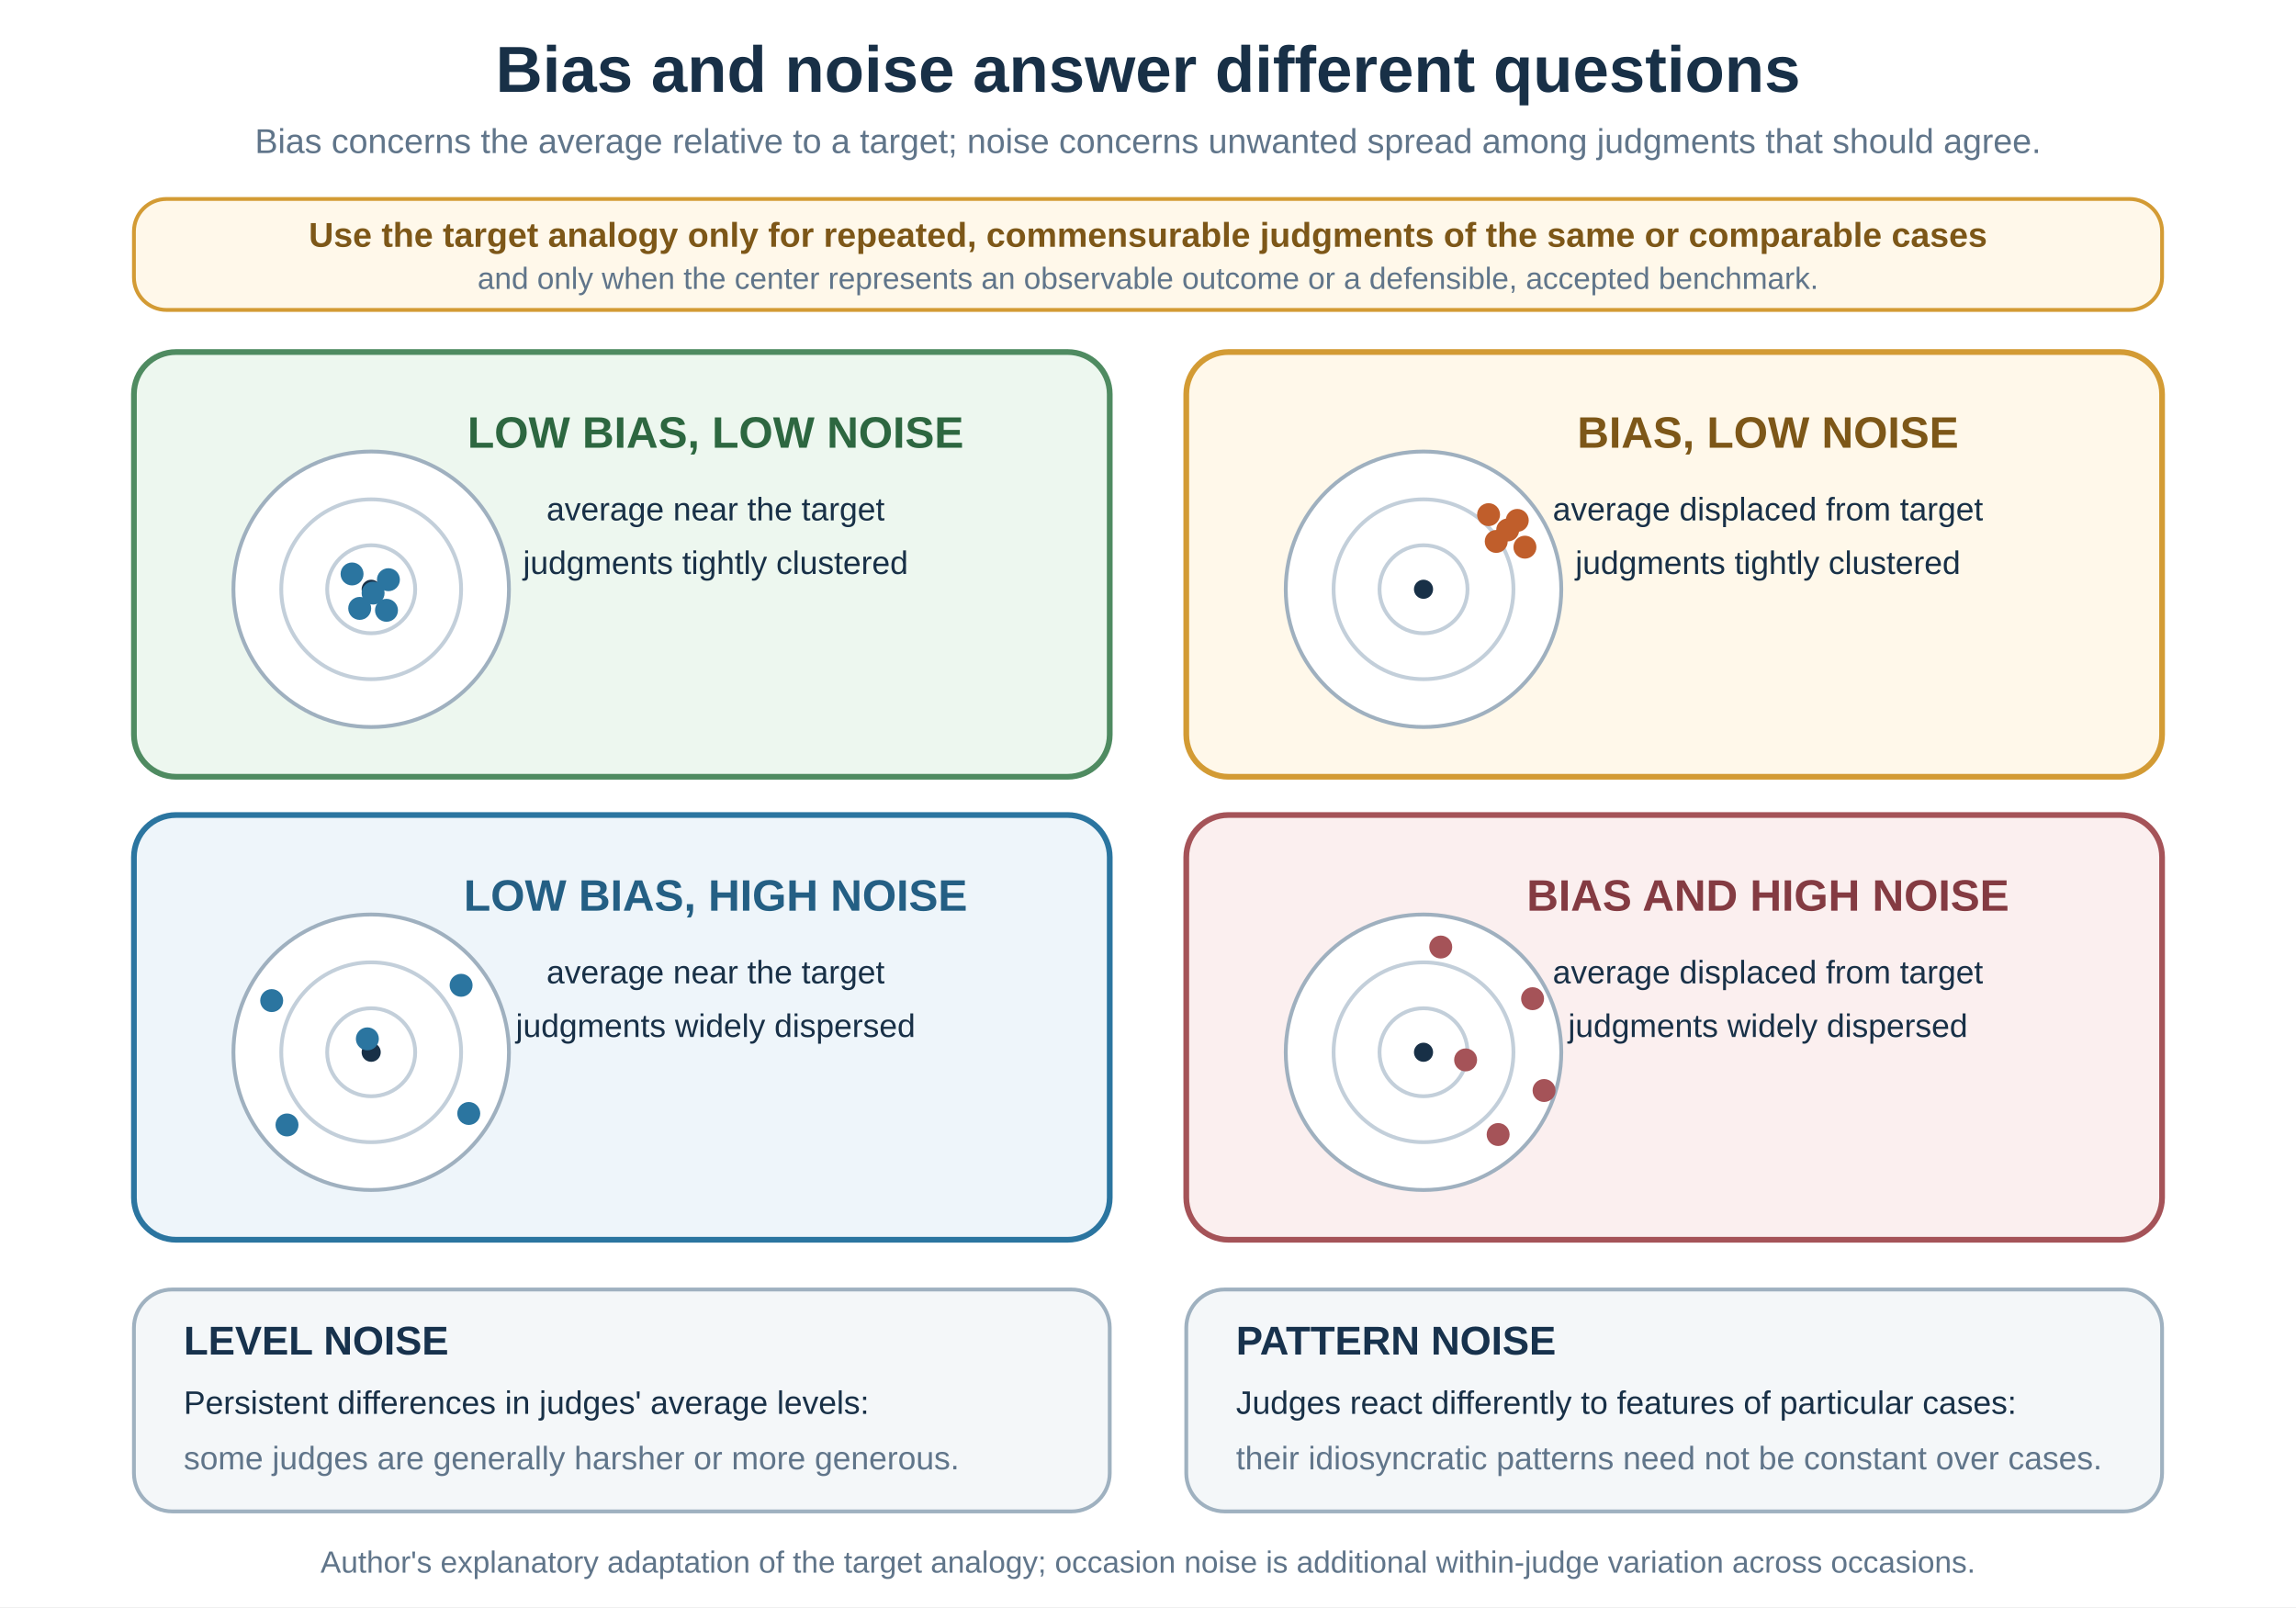
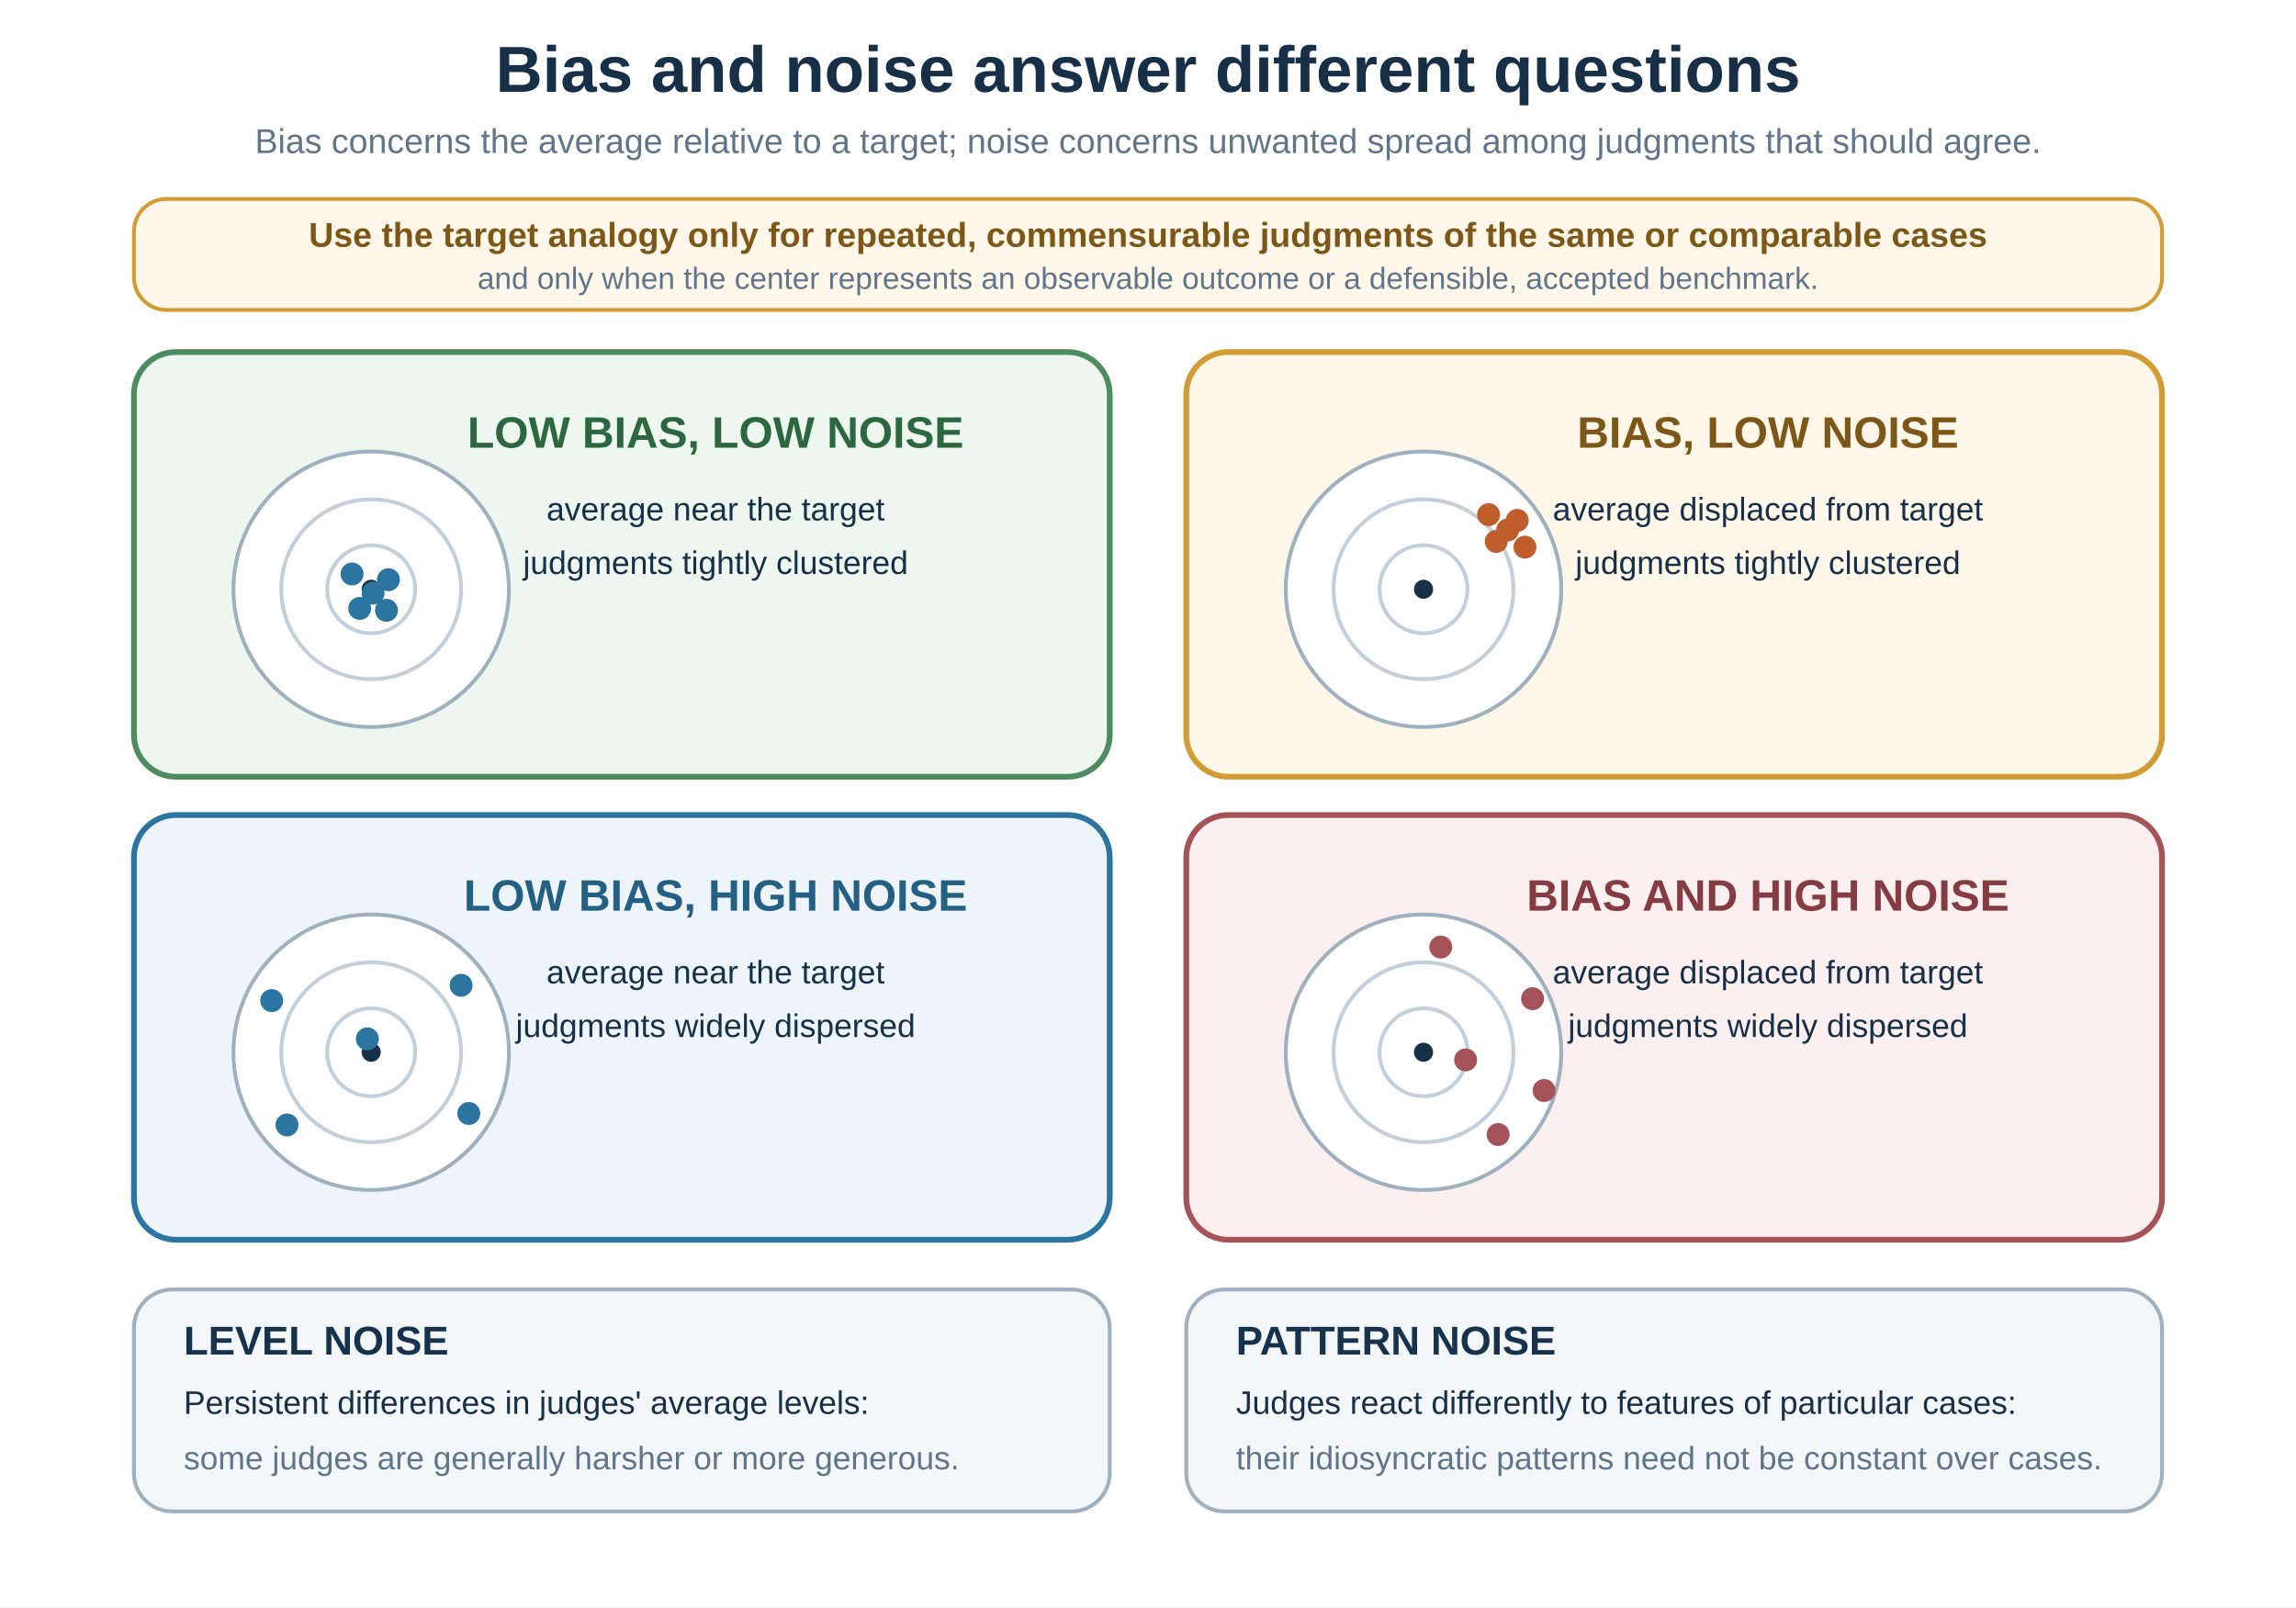
<svg xmlns="http://www.w3.org/2000/svg" width="1200" height="840" viewBox="0 0 1200 840" role="img" aria-labelledby="bias-title bias-desc">
  <rect width="1200" height="840" fill="#ffffff" />
  <text x="600" y="48" text-anchor="middle" font-family="Arial, Helvetica, sans-serif" font-size="34" font-weight="700" fill="#183047">Bias and noise answer different questions</text>
  <text x="600" y="80" text-anchor="middle" font-family="Arial, Helvetica, sans-serif" font-size="18" fill="#60758a">Bias concerns the average relative to a target; noise concerns unwanted spread among judgments that should agree.</text>
  <rect x="70" y="104" width="1060" height="58" rx="17" fill="#fff8ea" stroke="#d39b34" stroke-width="2" />
  <text x="600" y="129" text-anchor="middle" font-family="Arial, Helvetica, sans-serif" font-size="18" font-weight="700" fill="#7d5718">Use the target analogy only for repeated, commensurable judgments of the same or comparable cases</text>
  <text x="600" y="151" text-anchor="middle" font-family="Arial, Helvetica, sans-serif" font-size="16" fill="#60758a">and only when the center represents an observable outcome or a defensible, accepted benchmark.</text>
  <g font-family="Arial, Helvetica, sans-serif">
    <g transform="translate(70,184)">
      <rect width="510" height="222" rx="22" fill="#edf7ef" stroke="#4f8b61" stroke-width="3" />
      <text x="304" y="50" text-anchor="middle" font-size="23" font-weight="700" fill="#2d6740">LOW BIAS, LOW NOISE</text>
      <text x="304" y="88" text-anchor="middle" font-size="17" fill="#183047">average near the target</text>
      <text x="304" y="116" text-anchor="middle" font-size="17" fill="#183047">judgments tightly clustered</text>
      <g transform="translate(124,124)">
        <circle r="72" fill="#ffffff" stroke="#9fb0bf" stroke-width="2" />
        <circle r="47" fill="none" stroke="#c3cfda" stroke-width="2" />
        <circle r="23" fill="none" stroke="#c3cfda" stroke-width="2" />
        <circle r="5" fill="#183047" />
        <g fill="#2b75a0">
          <circle cx="-10" cy="-8" r="6" />
          <circle cx="9" cy="-5" r="6" />
          <circle cx="-6" cy="10" r="6" />
          <circle cx="8" cy="11" r="6" />
          <circle cx="1" cy="2" r="6" />
        </g>
      </g>
    </g>
    <g transform="translate(620,184)">
      <rect width="510" height="222" rx="22" fill="#fff8ea" stroke="#d39b34" stroke-width="3" />
      <text x="304" y="50" text-anchor="middle" font-size="23" font-weight="700" fill="#7d5718">BIAS, LOW NOISE</text>
      <text x="304" y="88" text-anchor="middle" font-size="17" fill="#183047">average displaced from target</text>
      <text x="304" y="116" text-anchor="middle" font-size="17" fill="#183047">judgments tightly clustered</text>
      <g transform="translate(124,124)">
        <circle r="72" fill="#ffffff" stroke="#9fb0bf" stroke-width="2" />
        <circle r="47" fill="none" stroke="#c3cfda" stroke-width="2" />
        <circle r="23" fill="none" stroke="#c3cfda" stroke-width="2" />
        <circle r="5" fill="#183047" />
        <g fill="#c05e2b">
          <circle cx="34" cy="-39" r="6" />
          <circle cx="49" cy="-36" r="6" />
          <circle cx="38" cy="-25" r="6" />
          <circle cx="53" cy="-22" r="6" />
          <circle cx="44" cy="-31" r="6" />
        </g>
      </g>
    </g>
    <g transform="translate(70,426)">
      <rect width="510" height="222" rx="22" fill="#eef5fa" stroke="#2b75a0" stroke-width="3" />
      <text x="304" y="50" text-anchor="middle" font-size="23" font-weight="700" fill="#245f84">LOW BIAS, HIGH NOISE</text>
      <text x="304" y="88" text-anchor="middle" font-size="17" fill="#183047">average near the target</text>
      <text x="304" y="116" text-anchor="middle" font-size="17" fill="#183047">judgments widely dispersed</text>
      <g transform="translate(124,124)">
        <circle r="72" fill="#ffffff" stroke="#9fb0bf" stroke-width="2" />
        <circle r="47" fill="none" stroke="#c3cfda" stroke-width="2" />
        <circle r="23" fill="none" stroke="#c3cfda" stroke-width="2" />
        <circle r="5" fill="#183047" />
        <g fill="#2b75a0">
          <circle cx="-52" cy="-27" r="6" />
          <circle cx="47" cy="-35" r="6" />
          <circle cx="-44" cy="38" r="6" />
          <circle cx="51" cy="32" r="6" />
          <circle cx="-2" cy="-7" r="6" />
        </g>
      </g>
    </g>
    <g transform="translate(620,426)">
      <rect width="510" height="222" rx="22" fill="#fbefef" stroke="#a55358" stroke-width="3" />
      <text x="304" y="50" text-anchor="middle" font-size="23" font-weight="700" fill="#843b42">BIAS AND HIGH NOISE</text>
      <text x="304" y="88" text-anchor="middle" font-size="17" fill="#183047">average displaced from target</text>
      <text x="304" y="116" text-anchor="middle" font-size="17" fill="#183047">judgments widely dispersed</text>
      <g transform="translate(124,124)">
        <circle r="72" fill="#ffffff" stroke="#9fb0bf" stroke-width="2" />
        <circle r="47" fill="none" stroke="#c3cfda" stroke-width="2" />
        <circle r="23" fill="none" stroke="#c3cfda" stroke-width="2" />
        <circle r="5" fill="#183047" />
        <g fill="#a55358">
          <circle cx="9" cy="-55" r="6" />
          <circle cx="57" cy="-28" r="6" />
          <circle cx="22" cy="4" r="6" />
          <circle cx="63" cy="20" r="6" />
          <circle cx="39" cy="43" r="6" />
        </g>
      </g>
    </g>
  </g>
  <g font-family="Arial, Helvetica, sans-serif">
    <rect x="70" y="674" width="510" height="116" rx="20" fill="#f4f7f9" stroke="#9fb1c0" stroke-width="2" />
    <text x="96" y="708" font-size="21" font-weight="700" fill="#17324d">LEVEL NOISE</text>
    <text x="96" y="739" font-size="17" fill="#183047">Persistent differences in judges' average levels:</text>
    <text x="96" y="768" font-size="17" fill="#60758a">some judges are generally harsher or more generous.</text>
    <rect x="620" y="674" width="510" height="116" rx="20" fill="#f4f7f9" stroke="#9fb1c0" stroke-width="2" />
    <text x="646" y="708" font-size="21" font-weight="700" fill="#17324d">PATTERN NOISE</text>
    <text x="646" y="739" font-size="17" fill="#183047">Judges react differently to features of particular cases:</text>
    <text x="646" y="768" font-size="17" fill="#60758a">their idiosyncratic patterns need not be constant over cases.</text>
  </g>
-   <text x="600" y="822" text-anchor="middle" font-family="Arial, Helvetica, sans-serif" font-size="16" fill="#60758a">Author's explanatory adaptation of the target analogy; occasion noise is additional within-judge variation across occasions.</text>
</svg>
